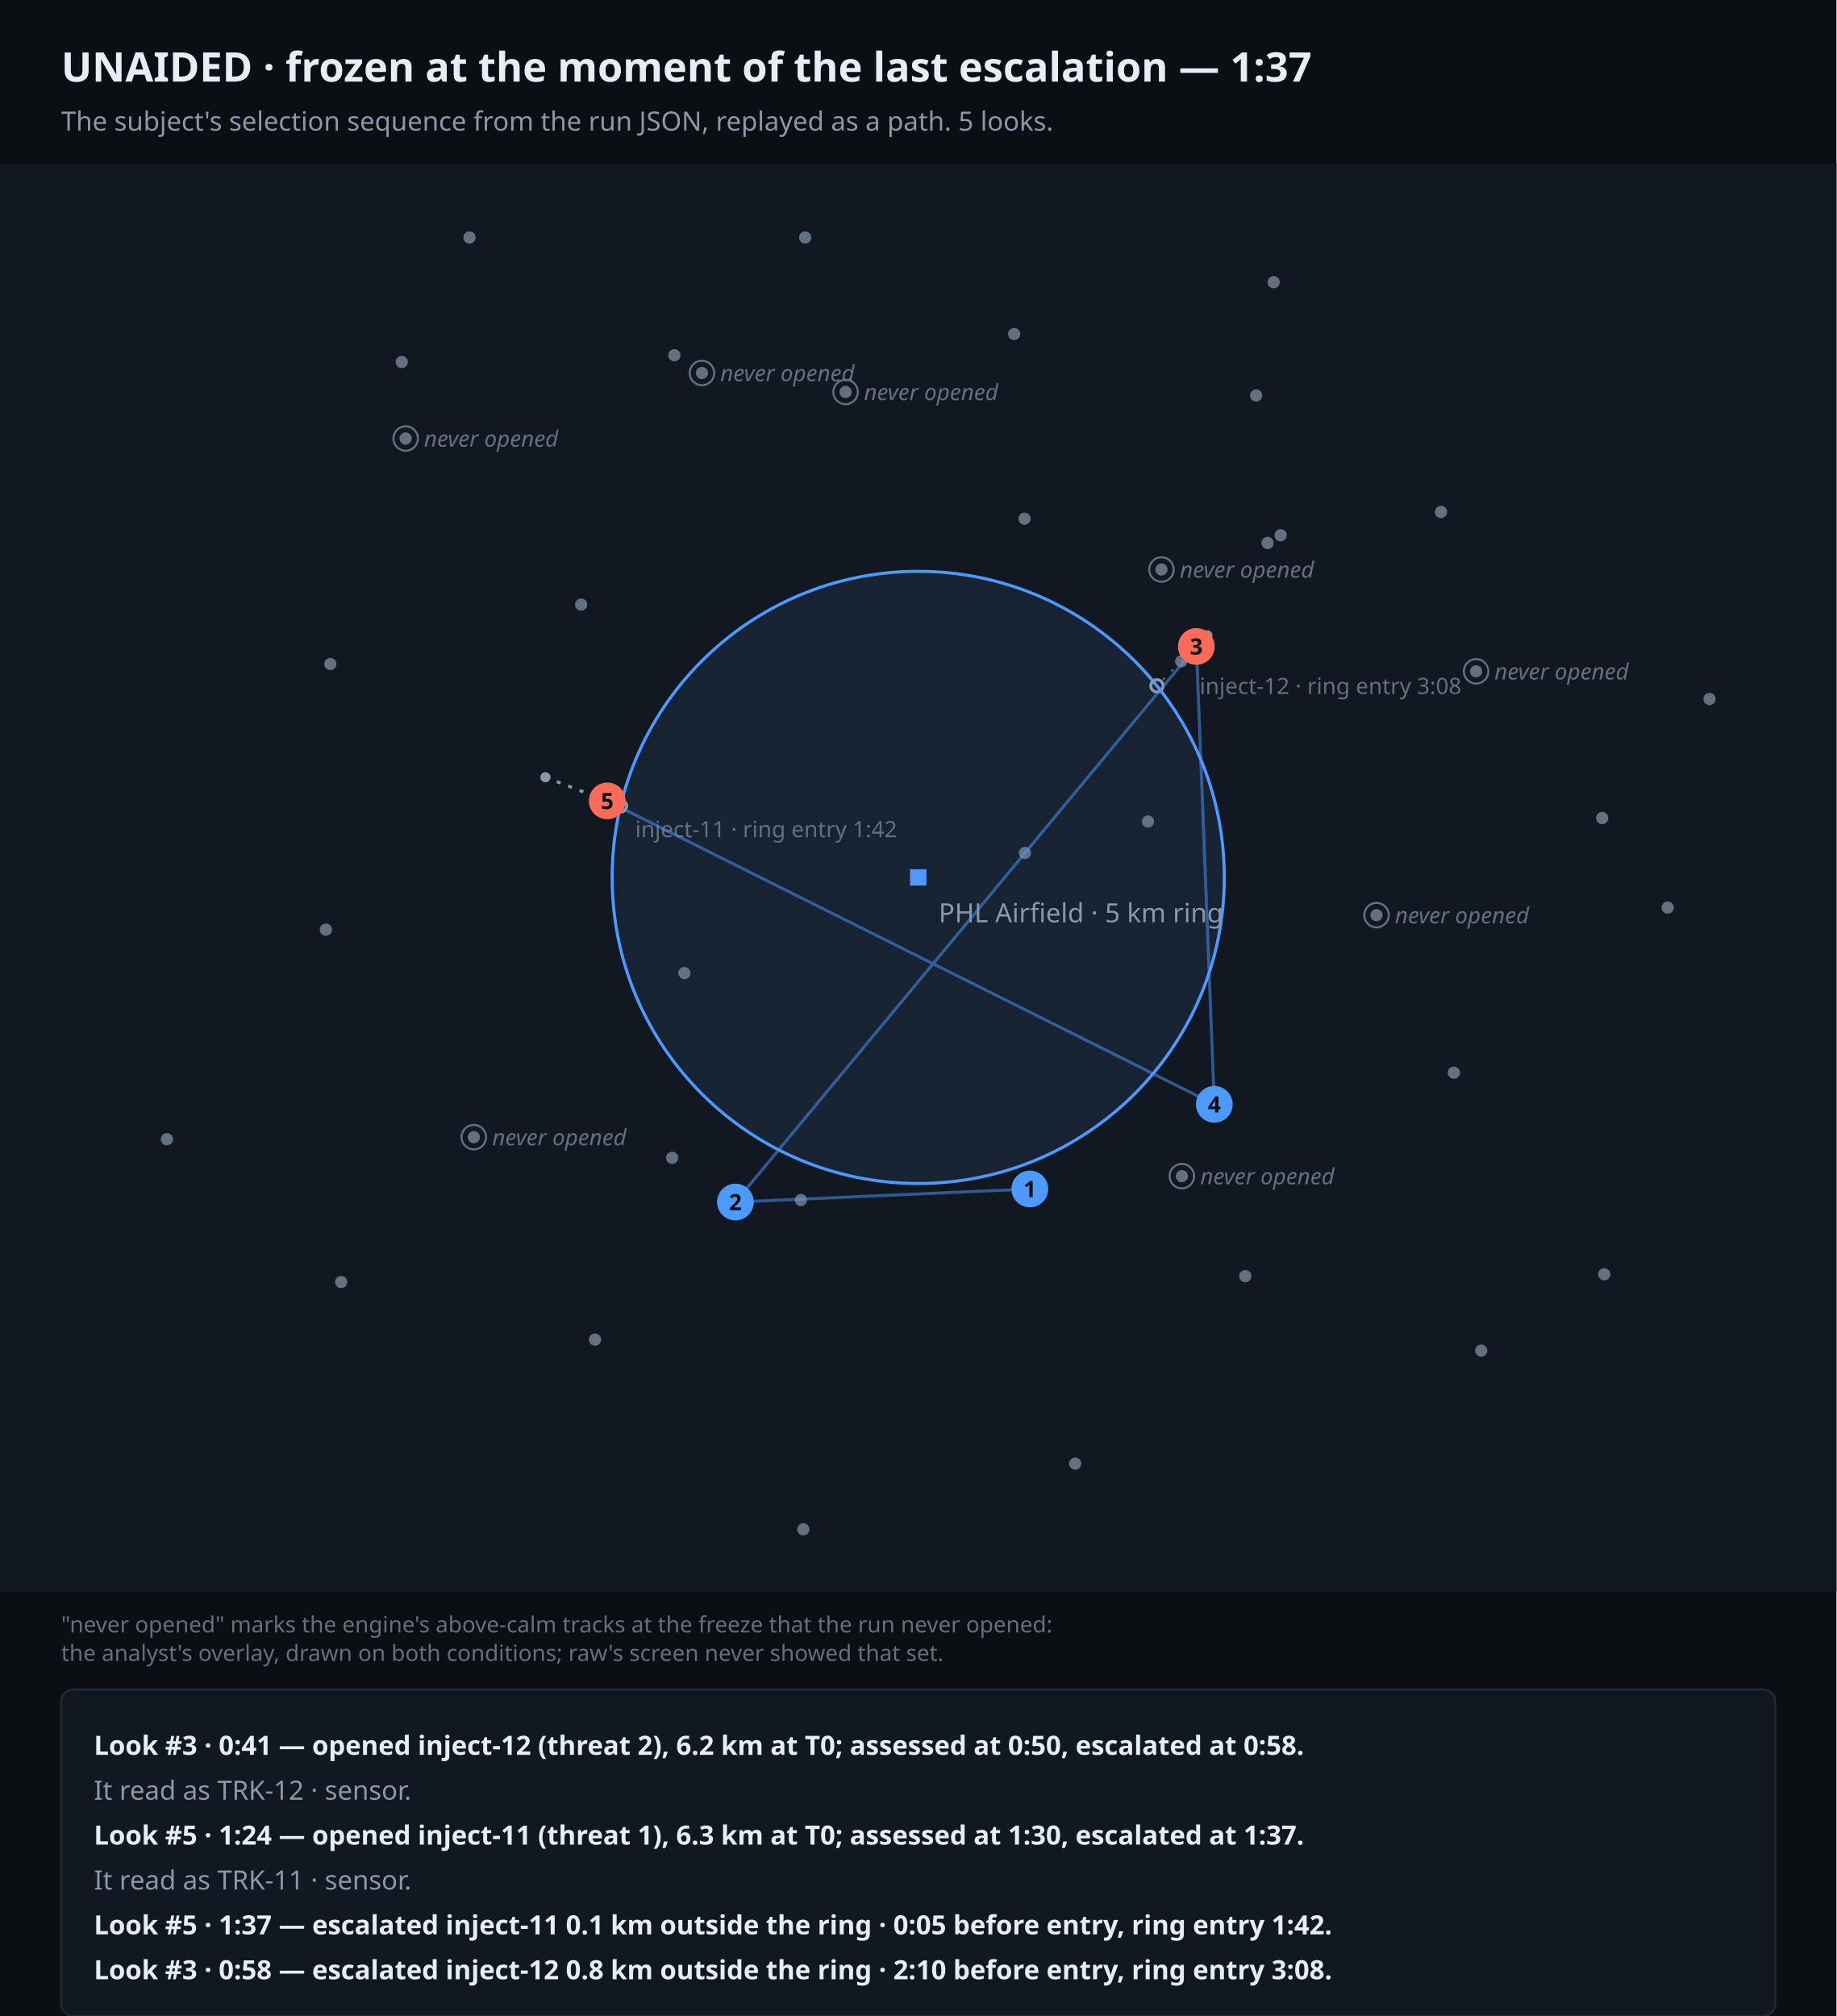
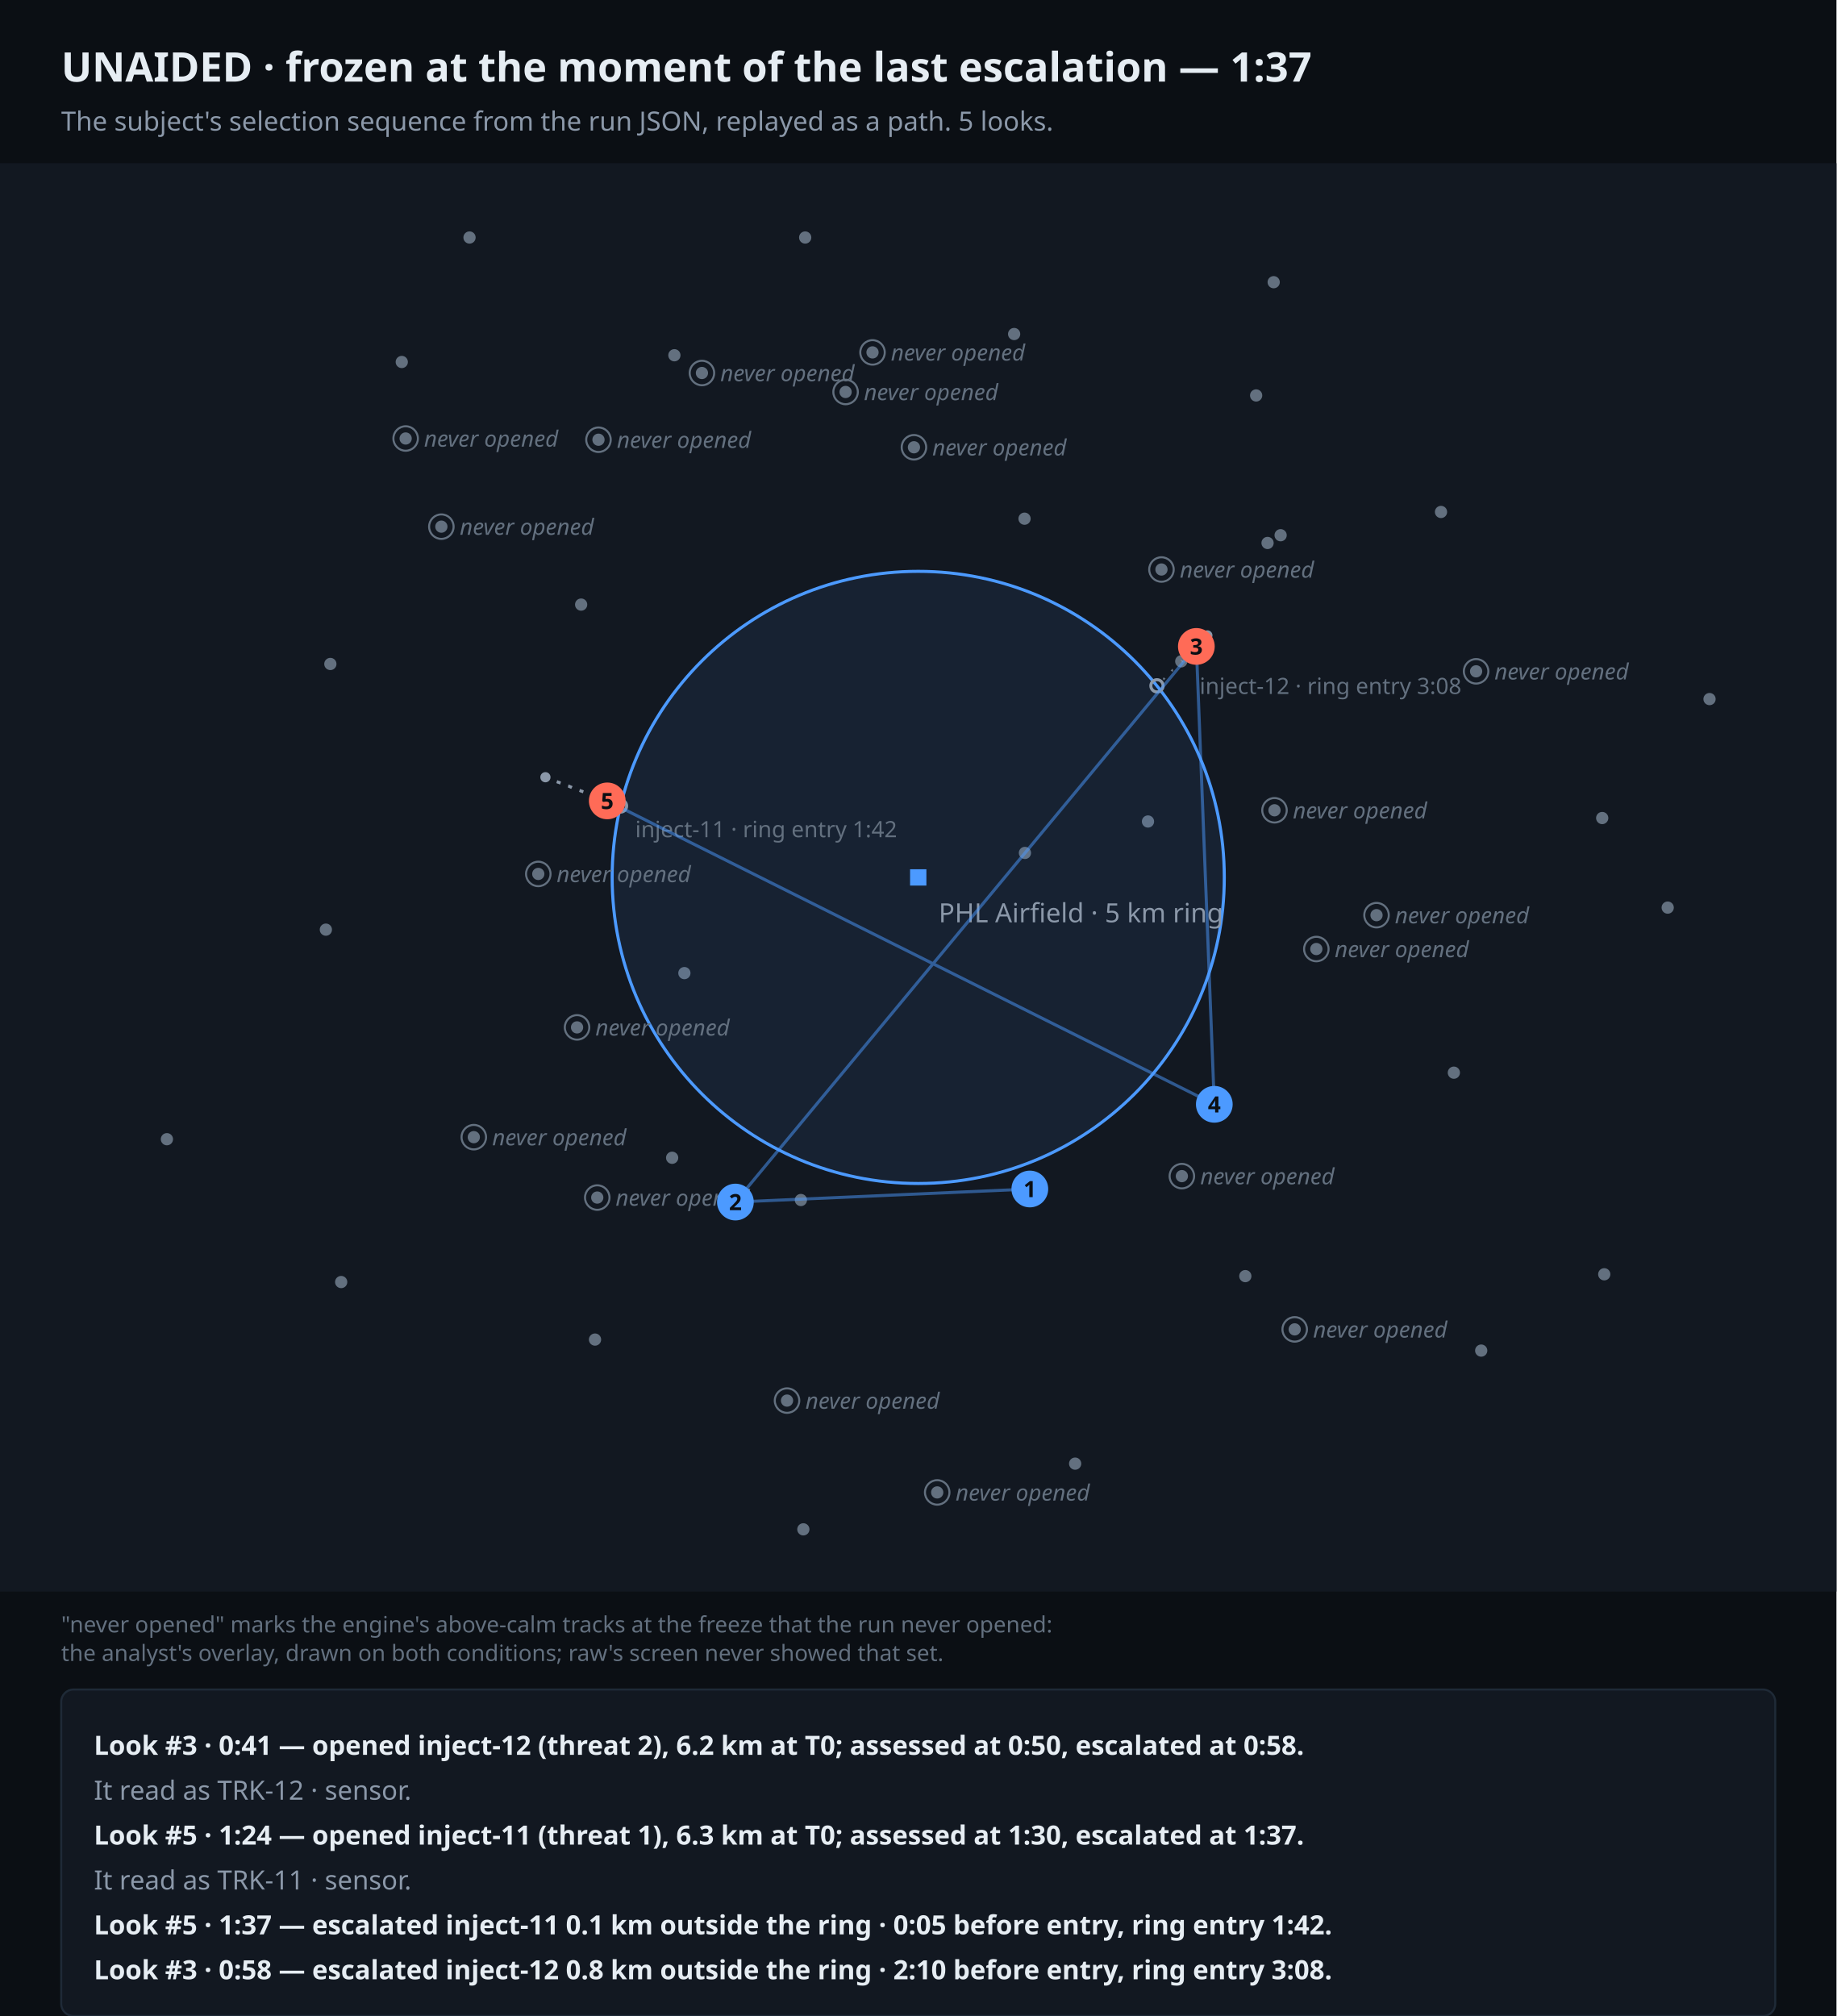
<svg xmlns="http://www.w3.org/2000/svg" width="900" height="988" viewBox="0 0 900 988" data-subject="S05" data-scenario="03a" data-mode="raw" data-run="1">
  <rect width="900" height="988" fill="#0b0f14" />
  <text x="30" y="40" font-family="system-ui, sans-serif" class="title" font-size="20" font-weight="700" fill="#e6edf3">UNAIDED · frozen at the moment of the last escalation — 1:37</text>
  <text x="30" y="64" font-family="system-ui, sans-serif" class="subtitle" font-size="13" fill="#8b98a9">The subject's selection sequence from the run JSON, replayed as a path. 5 looks.</text>
  <defs>
    <clipPath id="panel">
      <rect x="0" y="0" width="900" height="700" />
    </clipPath>
  </defs>
  <g class="map" transform="translate(0 80)" clip-path="url(#panel)">
    <rect width="900" height="700" fill="#121821" />
    <circle class="track" data-id="adsb-a33716" cx="502.3" cy="338" r="3" fill="#63707f" />
    <circle class="track" data-id="adsb-a3a178" cx="837.8" cy="262.6" r="3" fill="#63707f" />
    <circle class="track" data-id="adsb-a3b796" cx="81.8" cy="478.3" r="3" fill="#63707f" />
    <circle class="track" data-id="adsb-a43667" cx="627.6" cy="182.3" r="3" fill="#63707f" />
    <circle class="track" data-id="adsb-a7c7f2" cx="817.3" cy="364.8" r="3" fill="#63707f" />
    <circle class="track" data-id="adsb-a8021b" cx="562.6" cy="322.6" r="3" fill="#63707f" />
    <circle class="track" data-id="adsb-a89076" cx="335.4" cy="396.9" r="3" fill="#63707f" />
    <circle class="track" data-id="adsb-aa08fb" cx="624.2" cy="58.3" r="3" fill="#63707f" />
    <circle class="track" data-id="inject-11" cx="302.3" cy="314.3" r="3" fill="#63707f" />
    <circle class="track" data-id="inject-12" cx="578.9" cy="244.1" r="3" fill="#63707f" />
    <circle class="track" data-id="inject-13" cx="505" cy="502.6" r="3" fill="#63707f" />
    <circle class="track" data-id="inject-14" cx="329.4" cy="487.4" r="3" fill="#63707f" />
    <circle class="track" data-id="inject-15" cx="344" cy="102.8" r="3" fill="#63707f" />
    <circle class="track" data-id="inject-16" cx="674.6" cy="368.5" r="3" fill="#63707f" />
    <circle class="track" data-id="inject-17" cx="392.5" cy="508.1" r="3" fill="#63707f" />
    <circle class="track" data-id="inject-20" cx="497" cy="83.7" r="3" fill="#63707f" />
    <circle class="track" data-id="inject-21" cx="615.6" cy="113.8" r="3" fill="#63707f" />
    <circle class="track" data-id="inject-22" cx="706.2" cy="170.9" r="3" fill="#63707f" />
    <circle class="track" data-id="inject-23" cx="785.2" cy="320.9" r="3" fill="#63707f" />
    <circle class="track" data-id="inject-24" cx="712.5" cy="445.7" r="3" fill="#63707f" />
    <circle class="track" data-id="inject-25" cx="725.9" cy="581.9" r="3" fill="#63707f" />
    <circle class="track" data-id="inject-26" cx="526.9" cy="637.3" r="3" fill="#63707f" />
    <circle class="track" data-id="inject-27" cx="393.7" cy="669.5" r="3" fill="#63707f" />
    <circle class="track" data-id="inject-28" cx="291.6" cy="576.5" r="3" fill="#63707f" />
    <circle class="track" data-id="inject-29" cx="167.2" cy="548.3" r="3" fill="#63707f" />
    <circle class="track" data-id="inject-30" cx="159.7" cy="375.6" r="3" fill="#63707f" />
    <circle class="track" data-id="inject-31" cx="161.9" cy="245.4" r="3" fill="#63707f" />
    <circle class="track" data-id="inject-32" cx="196.9" cy="97.4" r="3" fill="#63707f" />
    <circle class="track" data-id="inject-33" cx="330.5" cy="94.1" r="3" fill="#63707f" />
    <circle class="track" data-id="inject-34" cx="394.6" cy="36.4" r="3" fill="#63707f" />
    <circle class="track" data-id="inject-35" cx="284.8" cy="216.3" r="3" fill="#63707f" />
    <circle class="track" data-id="inject-36" cx="786.2" cy="544.5" r="3" fill="#63707f" />
    <circle class="track" data-id="inject-37" cx="569.2" cy="199.1" r="3" fill="#63707f" />
    <circle class="track" data-id="inject-38" cx="610.3" cy="545.4" r="3" fill="#63707f" />
    <circle class="track" data-id="inject-39" cx="230.1" cy="36.4" r="3" fill="#63707f" />
    <circle class="track" data-id="inject-40" cx="621.2" cy="186.1" r="3" fill="#63707f" />
    <circle class="track" data-id="inject-41" cx="502.1" cy="174.2" r="3" fill="#63707f" />
    <circle class="track" data-id="inject-42" cx="589.9" cy="462" r="3" fill="#63707f" />
    <circle class="track" data-id="inject-43" cx="232.2" cy="477.3" r="3" fill="#63707f" />
    <circle class="track" data-id="inject-44" cx="198.8" cy="134.9" r="3" fill="#63707f" />
    <circle class="track" data-id="inject-45" cx="723.4" cy="249" r="3" fill="#63707f" />
    <circle class="track" data-id="inject-46" cx="579.2" cy="496.4" r="3" fill="#63707f" />
    <circle class="track" data-id="inject-47" cx="414.4" cy="112.1" r="3" fill="#63707f" />
+     <circle class="track" data-id="inject-48" cx="282.8" cy="423.5" r="3" fill="#63707f" />
+     <circle class="track" data-id="inject-49" cx="624.6" cy="317.1" r="3" fill="#63707f" />
+     <circle class="track" data-id="inject-50" cx="459.3" cy="651.4" r="3" fill="#63707f" />
+     <circle class="track" data-id="inject-51" cx="293.3" cy="135.5" r="3" fill="#63707f" />
+     <circle class="track" data-id="inject-52" cx="645.1" cy="385.1" r="3" fill="#63707f" />
+     <circle class="track" data-id="inject-53" cx="292.7" cy="506.9" r="3" fill="#63707f" />
+     <circle class="track" data-id="inject-54" cx="427.6" cy="92.7" r="3" fill="#63707f" />
+     <circle class="track" data-id="inject-55" cx="634.5" cy="571.5" r="3" fill="#63707f" />
+     <circle class="track" data-id="inject-56" cx="263.8" cy="348.3" r="3" fill="#63707f" />
+     <circle class="track" data-id="inject-57" cx="447.9" cy="139.2" r="3" fill="#63707f" />
+     <circle class="track" data-id="inject-58" cx="385.7" cy="606.4" r="3" fill="#63707f" />
+     <circle class="track" data-id="inject-59" cx="216.3" cy="178.1" r="3" fill="#63707f" />
    <circle class="ring" cx="450" cy="350" r="150" fill="#4c9aff" fill-opacity="0.08" stroke="#4c9aff" stroke-width="1.5" />
    <rect x="446" y="346" width="8" height="8" fill="#4c9aff" />
    <text x="460" y="372" font-family="system-ui, sans-serif" font-size="13" fill="#8b98a9">PHL Airfield · 5 km ring</text>
    <polyline points="267.3,300.9 267.6,301.1 268,301.2 268.3,301.3 268.7,301.5 269.1,301.6 269.4,301.7 269.8,301.9 270.1,302 270.5,302.2 270.9,302.3 271.2,302.4 271.6,302.6 271.9,302.7 272.3,302.8 272.7,303 273,303.1 273.4,303.3 273.8,303.4 274.1,303.5 274.5,303.7 274.8,303.8 275.2,304 275.6,304.1 275.9,304.2 276.3,304.4 276.6,304.5 277,304.6 277.4,304.8 277.7,304.9 278.1,305.1 278.5,305.2 278.8,305.3 279.2,305.5 279.5,305.6 279.9,305.8 280.2,305.9 280.6,306.1 281,306.2 281.3,306.3 281.7,306.5 282,306.6 282.4,306.7 282.8,306.9 283.1,307 283.5,307.2 283.9,307.3 284.2,307.4 284.6,307.6 284.9,307.7 285.3,307.8 285.7,308 286,308.1 286.4,308.3 286.7,308.4 287.1,308.5 287.5,308.7 287.8,308.8 288.2,309 288.6,309.1 288.9,309.2 289.3,309.4 289.6,309.5 290,309.6 290.3,309.8 290.7,309.9 291.1,310.1 291.4,310.2 291.8,310.3 292.1,310.5 292.5,310.6 292.9,310.7 293.2,310.9 293.6,311 294,311.2 294.3,311.3 294.7,311.4 295,311.6 295.4,311.7 295.8,311.8 296.1,312 296.5,312.1 296.8,312.3 297.2,312.4 297.6,312.5 297.9,312.7 298.3,312.8 298.7,313 299,313.1 299.4,313.2 299.7,313.4 300.1,313.5 300.4,313.6 300.8,313.8 301.2,313.9 301.5,314.1 301.9,314.2 302.3,314.3" fill="none" class="trail" data-id="inject-11" stroke="#8b98a9" stroke-width="1.5" stroke-dasharray="2 4" />
    <polyline points="302.3,314.3 302.6,314.5 303,314.6 303.3,314.7 303.7,314.9 304.1,315" fill="none" class="trail-ahead" data-id="inject-11" stroke="#63707f" stroke-width="1" stroke-dasharray="1 5" />
    <circle class="trail-first" data-id="inject-11" cx="267.3" cy="300.9" r="2.5" fill="#8b98a9" />
    <circle class="entry" data-id="inject-11" cx="304.1" cy="315" r="3" fill="none" stroke="#8b98a9" stroke-width="1.5" />
    <text x="311.3" y="330.3" font-family="system-ui, sans-serif" class="threat-label" data-id="inject-11" font-size="11" fill="#63707f">inject-11 · ring entry 1:42</text>
    <polyline points="591.7,231.4 591.5,231.5 591.4,231.7 591.3,231.8 591.1,231.9 591,232.1 590.9,232.2 590.7,232.3 590.6,232.4 590.5,232.6 590.4,232.7 590.2,232.8 590.1,233 590,233.1 589.8,233.2 589.7,233.4 589.6,233.5 589.4,233.6 589.3,233.8 589.2,233.9 589,234 588.9,234.1 588.8,234.3 588.7,234.4 588.5,234.6 588.4,234.7 588.3,234.8 588.1,235 588,235.1 587.9,235.2 587.7,235.4 587.6,235.5 587.5,235.6 587.3,235.7 587.2,235.9 587.1,236 586.9,236.1 586.8,236.3 586.7,236.4 586.6,236.5 586.4,236.7 586.3,236.8 586.2,236.9 586,237.1 585.9,237.2 585.8,237.3 585.6,237.4 585.5,237.6 585.4,237.7 585.2,237.8 585.1,238 585,238.1 584.8,238.2 584.7,238.4 584.6,238.5 584.5,238.6 584.3,238.8 584.2,238.9 584,239 583.9,239.1 583.8,239.3 583.7,239.4 583.5,239.5 583.4,239.7 583.3,239.8 583.2,239.9 583,240.1 582.9,240.2 582.7,240.3 582.6,240.5 582.5,240.6 582.4,240.7 582.2,240.9 582.1,241 581.9,241.1 581.8,241.2 581.7,241.4 581.6,241.5 581.4,241.6 581.3,241.8 581.2,241.9 581,242 580.9,242.2 580.8,242.3 580.6,242.4 580.5,242.6 580.4,242.7 580.3,242.8 580.1,242.9 580,243.1 579.9,243.2 579.7,243.3 579.6,243.5 579.5,243.6 579.3,243.7 579.2,243.9 579.1,244 578.9,244.1" fill="none" class="trail" data-id="inject-12" stroke="#8b98a9" stroke-width="1.5" stroke-dasharray="2 4" />
    <polyline points="578.9,244.1 578.8,244.3 578.7,244.4 578.5,244.5 578.4,244.6 578.3,244.8 578.2,244.9 578,245 577.9,245.2 577.8,245.3 577.6,245.4 577.5,245.6 577.4,245.7 577.2,245.8 577.1,246 577,246.1 576.8,246.2 576.7,246.3 576.6,246.5 576.4,246.6 576.3,246.7 576.2,246.9 576.1,247 575.9,247.1 575.8,247.3 575.7,247.4 575.5,247.5 575.4,247.7 575.3,247.8 575.1,247.9 575,248 574.9,248.2 574.7,248.3 574.6,248.4 574.5,248.6 574.4,248.7 574.2,248.8 574.1,249 573.9,249.1 573.8,249.2 573.7,249.4 573.6,249.5 573.4,249.6 573.3,249.7 573.2,249.9 573,250 572.9,250.1 572.8,250.3 572.6,250.4 572.5,250.5 572.4,250.7 572.3,250.8 572.1,250.9 572,251.1 571.8,251.2 571.7,251.3 571.6,251.4 571.5,251.6 571.3,251.7 571.2,251.8 571.1,252 570.9,252.1 570.8,252.2 570.7,252.4 570.5,252.5 570.4,252.7 570.3,252.8 570.2,252.9 570,253 569.9,253.2 569.7,253.3 569.6,253.4 569.5,253.6 569.4,253.7 569.2,253.8 569.1,254 569,254.1 568.8,254.2 568.7,254.4 568.6,254.5 568.4,254.6 568.3,254.7 568.2,254.9 568.1,255 567.9,255.1 567.8,255.3 567.6,255.4 567.5,255.5 567.4,255.7 567.3,255.8 567.1,255.9 567,256.1" fill="none" class="trail-ahead" data-id="inject-12" stroke="#63707f" stroke-width="1" stroke-dasharray="1 5" />
    <circle class="trail-first" data-id="inject-12" cx="591.7" cy="231.4" r="2.5" fill="#8b98a9" />
    <circle class="entry" data-id="inject-12" cx="567" cy="256.1" r="3" fill="none" stroke="#8b98a9" stroke-width="1.5" />
    <text x="587.9" y="260.1" font-family="system-ui, sans-serif" class="threat-label" data-id="inject-12" font-size="11" fill="#63707f">inject-12 · ring entry 3:08</text>
+     <circle class="never-opened" data-id="inject-49" cx="624.6" cy="317.1" r="6" fill="none" stroke="#63707f" stroke-width="1" />
+     <text x="633.6" y="321.1" font-family="system-ui, sans-serif" font-size="11" font-style="italic" fill="#63707f">never opened</text>
+     <circle class="never-opened" data-id="inject-48" cx="282.8" cy="423.5" r="6" fill="none" stroke="#63707f" stroke-width="1" />
+     <text x="291.8" y="427.5" font-family="system-ui, sans-serif" font-size="11" font-style="italic" fill="#63707f">never opened</text>
+     <circle class="never-opened" data-id="inject-52" cx="645.1" cy="385.1" r="6" fill="none" stroke="#63707f" stroke-width="1" />
+     <text x="654.1" y="389.1" font-family="system-ui, sans-serif" font-size="11" font-style="italic" fill="#63707f">never opened</text>
+     <circle class="never-opened" data-id="inject-53" cx="292.7" cy="506.9" r="6" fill="none" stroke="#63707f" stroke-width="1" />
+     <text x="301.7" y="510.9" font-family="system-ui, sans-serif" font-size="11" font-style="italic" fill="#63707f">never opened</text>
+     <circle class="never-opened" data-id="inject-51" cx="293.3" cy="135.5" r="6" fill="none" stroke="#63707f" stroke-width="1" />
+     <text x="302.3" y="139.5" font-family="system-ui, sans-serif" font-size="11" font-style="italic" fill="#63707f">never opened</text>
    <circle class="never-opened" data-id="inject-16" cx="674.6" cy="368.5" r="6" fill="none" stroke="#63707f" stroke-width="1" />
    <text x="683.6" y="372.5" font-family="system-ui, sans-serif" font-size="11" font-style="italic" fill="#63707f">never opened</text>
+     <circle class="never-opened" data-id="inject-54" cx="427.6" cy="92.7" r="6" fill="none" stroke="#63707f" stroke-width="1" />
+     <text x="436.6" y="96.7" font-family="system-ui, sans-serif" font-size="11" font-style="italic" fill="#63707f">never opened</text>
    <circle class="never-opened" data-id="inject-15" cx="344" cy="102.8" r="6" fill="none" stroke="#63707f" stroke-width="1" />
    <text x="353" y="106.8" font-family="system-ui, sans-serif" font-size="11" font-style="italic" fill="#63707f">never opened</text>
+     <circle class="never-opened" data-id="inject-50" cx="459.3" cy="651.4" r="6" fill="none" stroke="#63707f" stroke-width="1" />
+     <text x="468.3" y="655.4" font-family="system-ui, sans-serif" font-size="11" font-style="italic" fill="#63707f">never opened</text>
+     <circle class="never-opened" data-id="inject-55" cx="634.5" cy="571.5" r="6" fill="none" stroke="#63707f" stroke-width="1" />
+     <text x="643.5" y="575.5" font-family="system-ui, sans-serif" font-size="11" font-style="italic" fill="#63707f">never opened</text>
    <circle class="never-opened" data-id="inject-43" cx="232.2" cy="477.3" r="6" fill="none" stroke="#63707f" stroke-width="1" />
    <text x="241.2" y="481.3" font-family="system-ui, sans-serif" font-size="11" font-style="italic" fill="#63707f">never opened</text>
    <circle class="never-opened" data-id="inject-45" cx="723.4" cy="249" r="6" fill="none" stroke="#63707f" stroke-width="1" />
    <text x="732.4" y="253" font-family="system-ui, sans-serif" font-size="11" font-style="italic" fill="#63707f">never opened</text>
    <circle class="never-opened" data-id="inject-44" cx="198.8" cy="134.9" r="6" fill="none" stroke="#63707f" stroke-width="1" />
    <text x="207.8" y="138.9" font-family="system-ui, sans-serif" font-size="11" font-style="italic" fill="#63707f">never opened</text>
+     <circle class="never-opened" data-id="inject-56" cx="263.8" cy="348.3" r="6" fill="none" stroke="#63707f" stroke-width="1" />
+     <text x="272.8" y="352.3" font-family="system-ui, sans-serif" font-size="11" font-style="italic" fill="#63707f">never opened</text>
    <circle class="never-opened" data-id="inject-46" cx="579.2" cy="496.4" r="6" fill="none" stroke="#63707f" stroke-width="1" />
    <text x="588.2" y="500.4" font-family="system-ui, sans-serif" font-size="11" font-style="italic" fill="#63707f">never opened</text>
+     <circle class="never-opened" data-id="inject-57" cx="447.9" cy="139.2" r="6" fill="none" stroke="#63707f" stroke-width="1" />
+     <text x="456.9" y="143.2" font-family="system-ui, sans-serif" font-size="11" font-style="italic" fill="#63707f">never opened</text>
    <circle class="never-opened" data-id="inject-47" cx="414.4" cy="112.1" r="6" fill="none" stroke="#63707f" stroke-width="1" />
    <text x="423.4" y="116.1" font-family="system-ui, sans-serif" font-size="11" font-style="italic" fill="#63707f">never opened</text>
    <circle class="never-opened" data-id="inject-37" cx="569.2" cy="199.1" r="6" fill="none" stroke="#63707f" stroke-width="1" />
    <text x="578.2" y="203.1" font-family="system-ui, sans-serif" font-size="11" font-style="italic" fill="#63707f">never opened</text>
+     <circle class="never-opened" data-id="inject-58" cx="385.7" cy="606.4" r="6" fill="none" stroke="#63707f" stroke-width="1" />
+     <text x="394.7" y="610.4" font-family="system-ui, sans-serif" font-size="11" font-style="italic" fill="#63707f">never opened</text>
+     <circle class="never-opened" data-id="inject-59" cx="216.3" cy="178.1" r="6" fill="none" stroke="#63707f" stroke-width="1" />
+     <text x="225.3" y="182.1" font-family="system-ui, sans-serif" font-size="11" font-style="italic" fill="#63707f">never opened</text>
    <polyline points="504.7,502.7 360.4,509.1 586.3,236.8 595.1,461.2 297.6,312.5" fill="none" class="path" stroke="#4c9aff" stroke-opacity="0.5" stroke-width="1.5" />
    <circle class="hop" data-k="1" data-id="inject-13" data-t="12" cx="504.7" cy="502.7" r="9" fill="#4c9aff" />
    <text x="504.7" y="506.7" font-family="system-ui, sans-serif" font-size="11" font-weight="700" text-anchor="middle" fill="#0b0f14">1</text>
    <circle class="hop" data-k="2" data-id="inject-14" data-t="27" cx="360.4" cy="509.1" r="9" fill="#4c9aff" />
    <text x="360.4" y="513.1" font-family="system-ui, sans-serif" font-size="11" font-weight="700" text-anchor="middle" fill="#0b0f14">2</text>
    <circle class="hop" data-k="3" data-id="inject-12" data-t="41" cx="586.3" cy="236.8" r="9" fill="#ff6b57" />
    <text x="586.3" y="240.8" font-family="system-ui, sans-serif" font-size="11" font-weight="700" text-anchor="middle" fill="#0b0f14">3</text>
    <circle class="hop" data-k="4" data-id="inject-42" data-t="66" cx="595.1" cy="461.2" r="9" fill="#4c9aff" />
    <text x="595.1" y="465.2" font-family="system-ui, sans-serif" font-size="11" font-weight="700" text-anchor="middle" fill="#0b0f14">4</text>
    <circle class="hop" data-k="5" data-id="inject-11" data-t="84" cx="297.6" cy="312.5" r="9" fill="#ff6b57" />
    <text x="297.6" y="316.5" font-family="system-ui, sans-serif" font-size="11" font-weight="700" text-anchor="middle" fill="#0b0f14">5</text>
  </g>
  <text x="30" y="800" font-family="system-ui, sans-serif" class="footnote" font-size="11" fill="#63707f">"never opened" marks the engine's above-calm tracks at the freeze that the run never opened:</text>
  <text x="30" y="814" font-family="system-ui, sans-serif" class="footnote" font-size="11" fill="#63707f">the analyst's overlay, drawn on both conditions; raw's screen never showed that set.</text>
  <rect x="30" y="828" width="840" height="160" rx="6" fill="#121821" stroke="#1f2a37" />
  <text x="46" y="860" font-family="system-ui, sans-serif" class="caption" font-size="13" font-weight="600" fill="#e6edf3">Look #3 · 0:41 — opened inject-12 (threat 2), 6.2 km at T0; assessed at 0:50, escalated at 0:58.</text>
  <text x="46" y="882" font-family="system-ui, sans-serif" class="caption" font-size="13" fill="#8b98a9">It read as TRK-12 · sensor.</text>
  <text x="46" y="904" font-family="system-ui, sans-serif" class="caption" font-size="13" font-weight="600" fill="#e6edf3">Look #5 · 1:24 — opened inject-11 (threat 1), 6.3 km at T0; assessed at 1:30, escalated at 1:37.</text>
  <text x="46" y="926" font-family="system-ui, sans-serif" class="caption" font-size="13" fill="#8b98a9">It read as TRK-11 · sensor.</text>
  <text x="46" y="948" font-family="system-ui, sans-serif" class="caption" font-size="13" font-weight="600" fill="#e6edf3">Look #5 · 1:37 — escalated inject-11 0.1 km outside the ring · 0:05 before entry, ring entry 1:42.</text>
  <text x="46" y="970" font-family="system-ui, sans-serif" class="caption" font-size="13" font-weight="600" fill="#e6edf3">Look #3 · 0:58 — escalated inject-12 0.8 km outside the ring · 2:10 before entry, ring entry 3:08.</text>
</svg>
